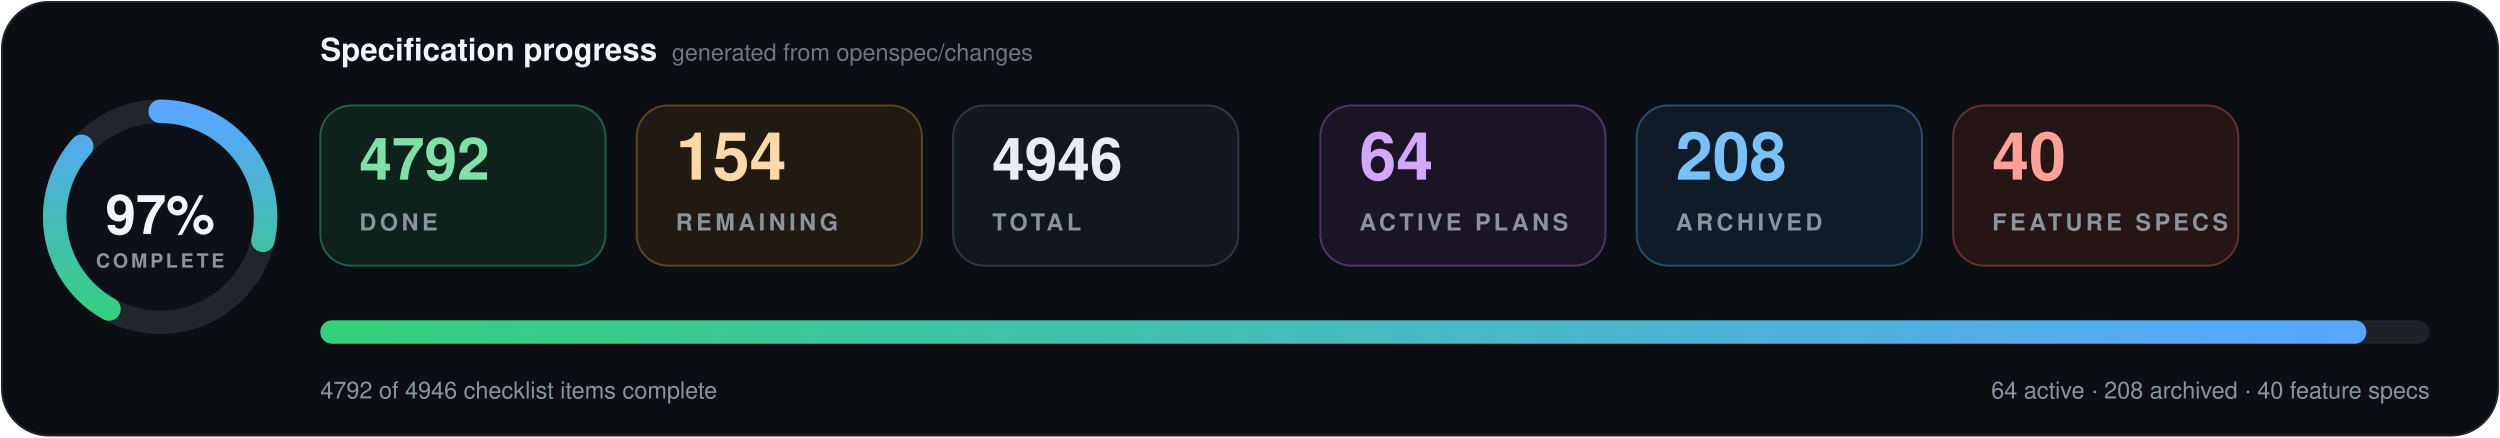
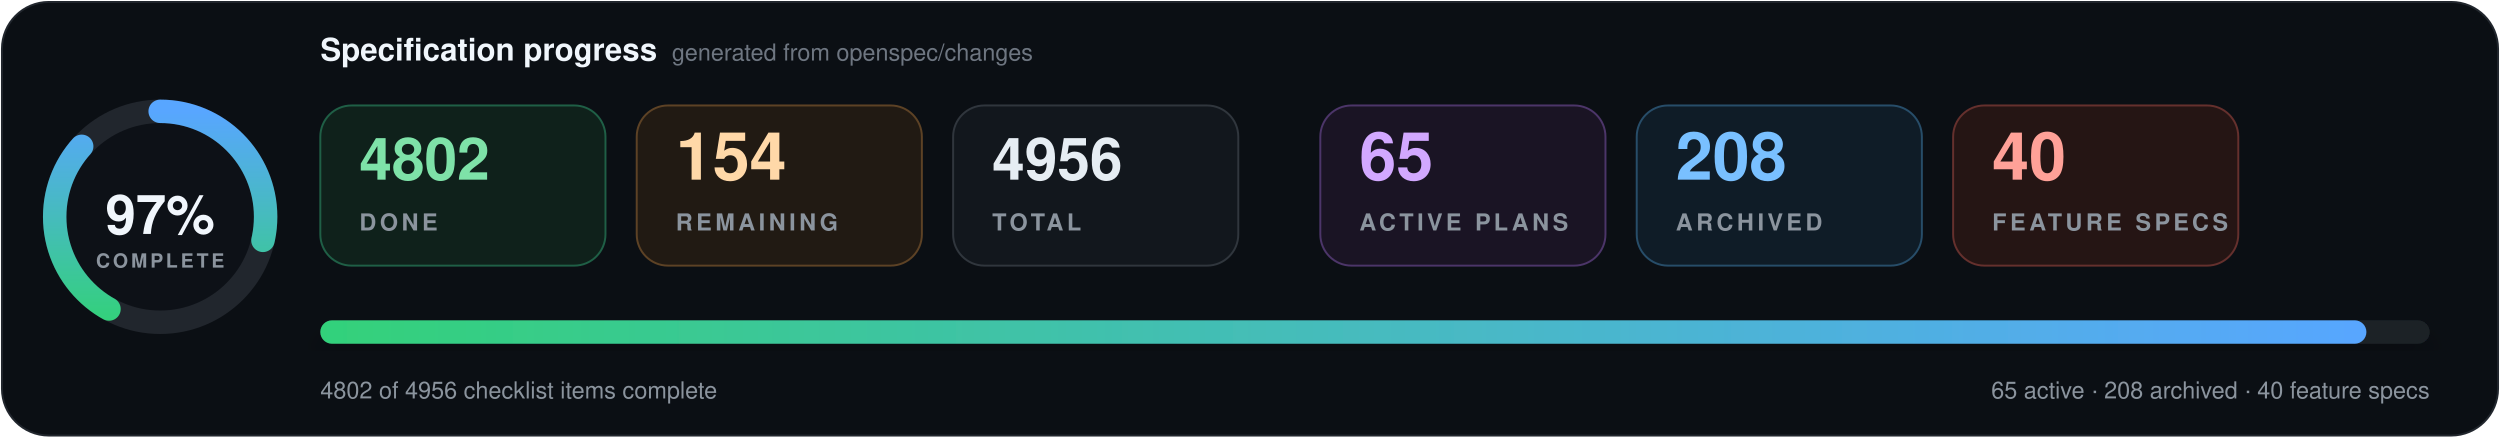
- <svg xmlns="http://www.w3.org/2000/svg" data-cache-version="1793721763" width="1280" height="224" viewBox="0 0 1280 224" role="img" aria-labelledby="title description" font-family="system-ui, -apple-system, BlinkMacSystemFont, 'Segoe UI', Helvetica, Arial, sans-serif" font-variant-numeric="tabular-nums">
+ <svg xmlns="http://www.w3.org/2000/svg" data-cache-version="1793740584" width="1280" height="224" viewBox="0 0 1280 224" role="img" aria-labelledby="title description" font-family="system-ui, -apple-system, BlinkMacSystemFont, 'Segoe UI', Helvetica, Arial, sans-serif" font-variant-numeric="tabular-nums">
  <defs>
    <linearGradient id="progress" x1="0" x2="1">
      <stop offset="0" stop-color="#33d17a" />
      <stop offset="1" stop-color="#58a6ff" />
    </linearGradient>
    <filter id="shadow" x="-10%" y="-20%" width="120%" height="150%">
      <feDropShadow dx="0" dy="7" stdDeviation="9" flood-color="#000" flood-opacity=".28" />
    </filter>
  </defs>
  <rect x="1" y="1" width="1278" height="222" rx="24" fill="#0b0f14" stroke="#21262d" />
  <g transform="translate(82 111)">
    <circle r="54" fill="#0d1117" stroke="#21262d" stroke-width="12" />
    <circle r="54" fill="none" stroke="url(#progress)" stroke-width="12" stroke-linecap="round" pathLength="100" stroke-dasharray="97 100" transform="rotate(-90)" />
    <text y="-1" text-anchor="middle" dominant-baseline="middle" fill="#f0f6fc" font-size="28" font-weight="800">97%</text>
    <text y="26" text-anchor="middle" fill="#8b949e" font-size="10" font-weight="700" letter-spacing="1.5">COMPLETE</text>
  </g>
  <text x="164" y="31" fill="#f0f6fc" font-size="16" font-weight="750">Specification progress</text>
  <text x="344" y="31" fill="#6e7681" font-size="12">generated from openspec/changes</text>
  <g transform="translate(164 54)">
    <rect width="146" height="82" rx="16" fill="#0f211b" stroke="#1f5f46" />
-     <text x="20" y="38" fill="#7ee2a8" font-size="30" font-weight="750">4792</text>
+     <text x="20" y="38" fill="#7ee2a8" font-size="30" font-weight="750">4802</text>
    <text x="20" y="64" fill="#8b949e" font-size="12" font-weight="700" letter-spacing="1.8">DONE</text>
  </g>
  <g transform="translate(326 54)">
    <rect width="146" height="82" rx="16" fill="#211a13" stroke="#5d4225" />
    <text x="20" y="38" fill="#ffd8a8" font-size="34" font-weight="750">154</text>
    <text x="20" y="64" fill="#8b949e" font-size="12" font-weight="700" letter-spacing="1.8">REMAINING</text>
  </g>
  <g transform="translate(488 54)">
    <rect width="146" height="82" rx="16" fill="#12171d" stroke="#30363d" />
-     <text x="20" y="38" fill="#e6edf3" font-size="30" font-weight="750">4946</text>
+     <text x="20" y="38" fill="#e6edf3" font-size="30" font-weight="750">4956</text>
    <text x="20" y="64" fill="#8b949e" font-size="12" font-weight="700" letter-spacing="1.8">TOTAL</text>
  </g>
  <g transform="translate(676 54)">
    <rect width="146" height="82" rx="16" fill="#1a1424" stroke="#4c3569" />
-     <text x="20" y="38" fill="#d2a8ff" font-size="34" font-weight="750">64</text>
+     <text x="20" y="38" fill="#d2a8ff" font-size="34" font-weight="750">65</text>
    <text x="20" y="64" fill="#8b949e" font-size="12" font-weight="700" letter-spacing="1.8">ACTIVE PLANS</text>
  </g>
  <g transform="translate(838 54)">
    <rect width="146" height="82" rx="16" fill="#0f1c27" stroke="#274d69" />
    <text x="20" y="38" fill="#79c0ff" font-size="34" font-weight="750">208</text>
    <text x="20" y="64" fill="#8b949e" font-size="12" font-weight="700" letter-spacing="1.8">ARCHIVED</text>
  </g>
  <g transform="translate(1000 54)">
    <rect width="146" height="82" rx="16" fill="#251514" stroke="#65302d" />
    <text x="20" y="38" fill="#ffa198" font-size="34" font-weight="750">40</text>
    <text x="20" y="64" fill="#8b949e" font-size="12" font-weight="700" letter-spacing="1.8">FEATURE SPECS</text>
  </g>
  <g filter="url(#shadow)">
    <rect x="164" y="164" width="1080" height="12" rx="6" fill="#1b2128" />
    <rect x="164" y="164" width="1047.6" height="12" rx="6" fill="url(#progress)" />
  </g>
-   <text x="164" y="204" fill="#8b949e" font-size="12">4792 of 4946 checklist items complete</text>
-   <text x="1244" y="204" text-anchor="end" fill="#8b949e" font-size="12">64 active · 208 archived · 40 feature specs</text>
+   <text x="164" y="204" fill="#8b949e" font-size="12">4802 of 4956 checklist items complete</text>
+   <text x="1244" y="204" text-anchor="end" fill="#8b949e" font-size="12">65 active · 208 archived · 40 feature specs</text>
</svg>
